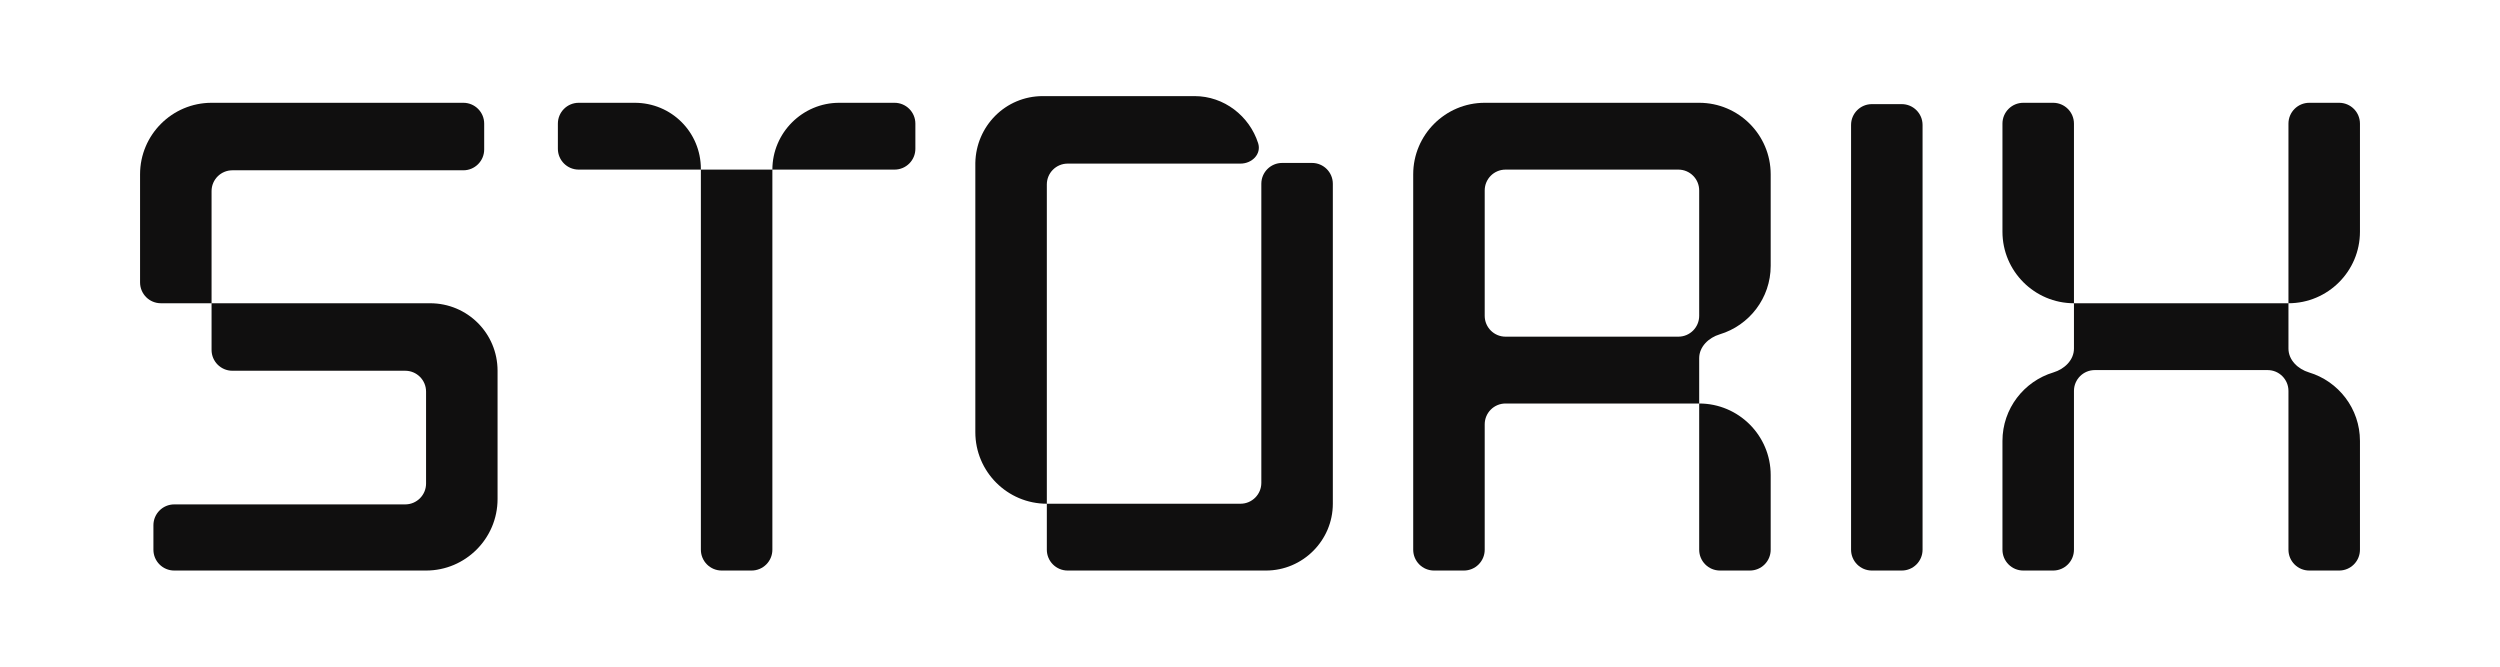
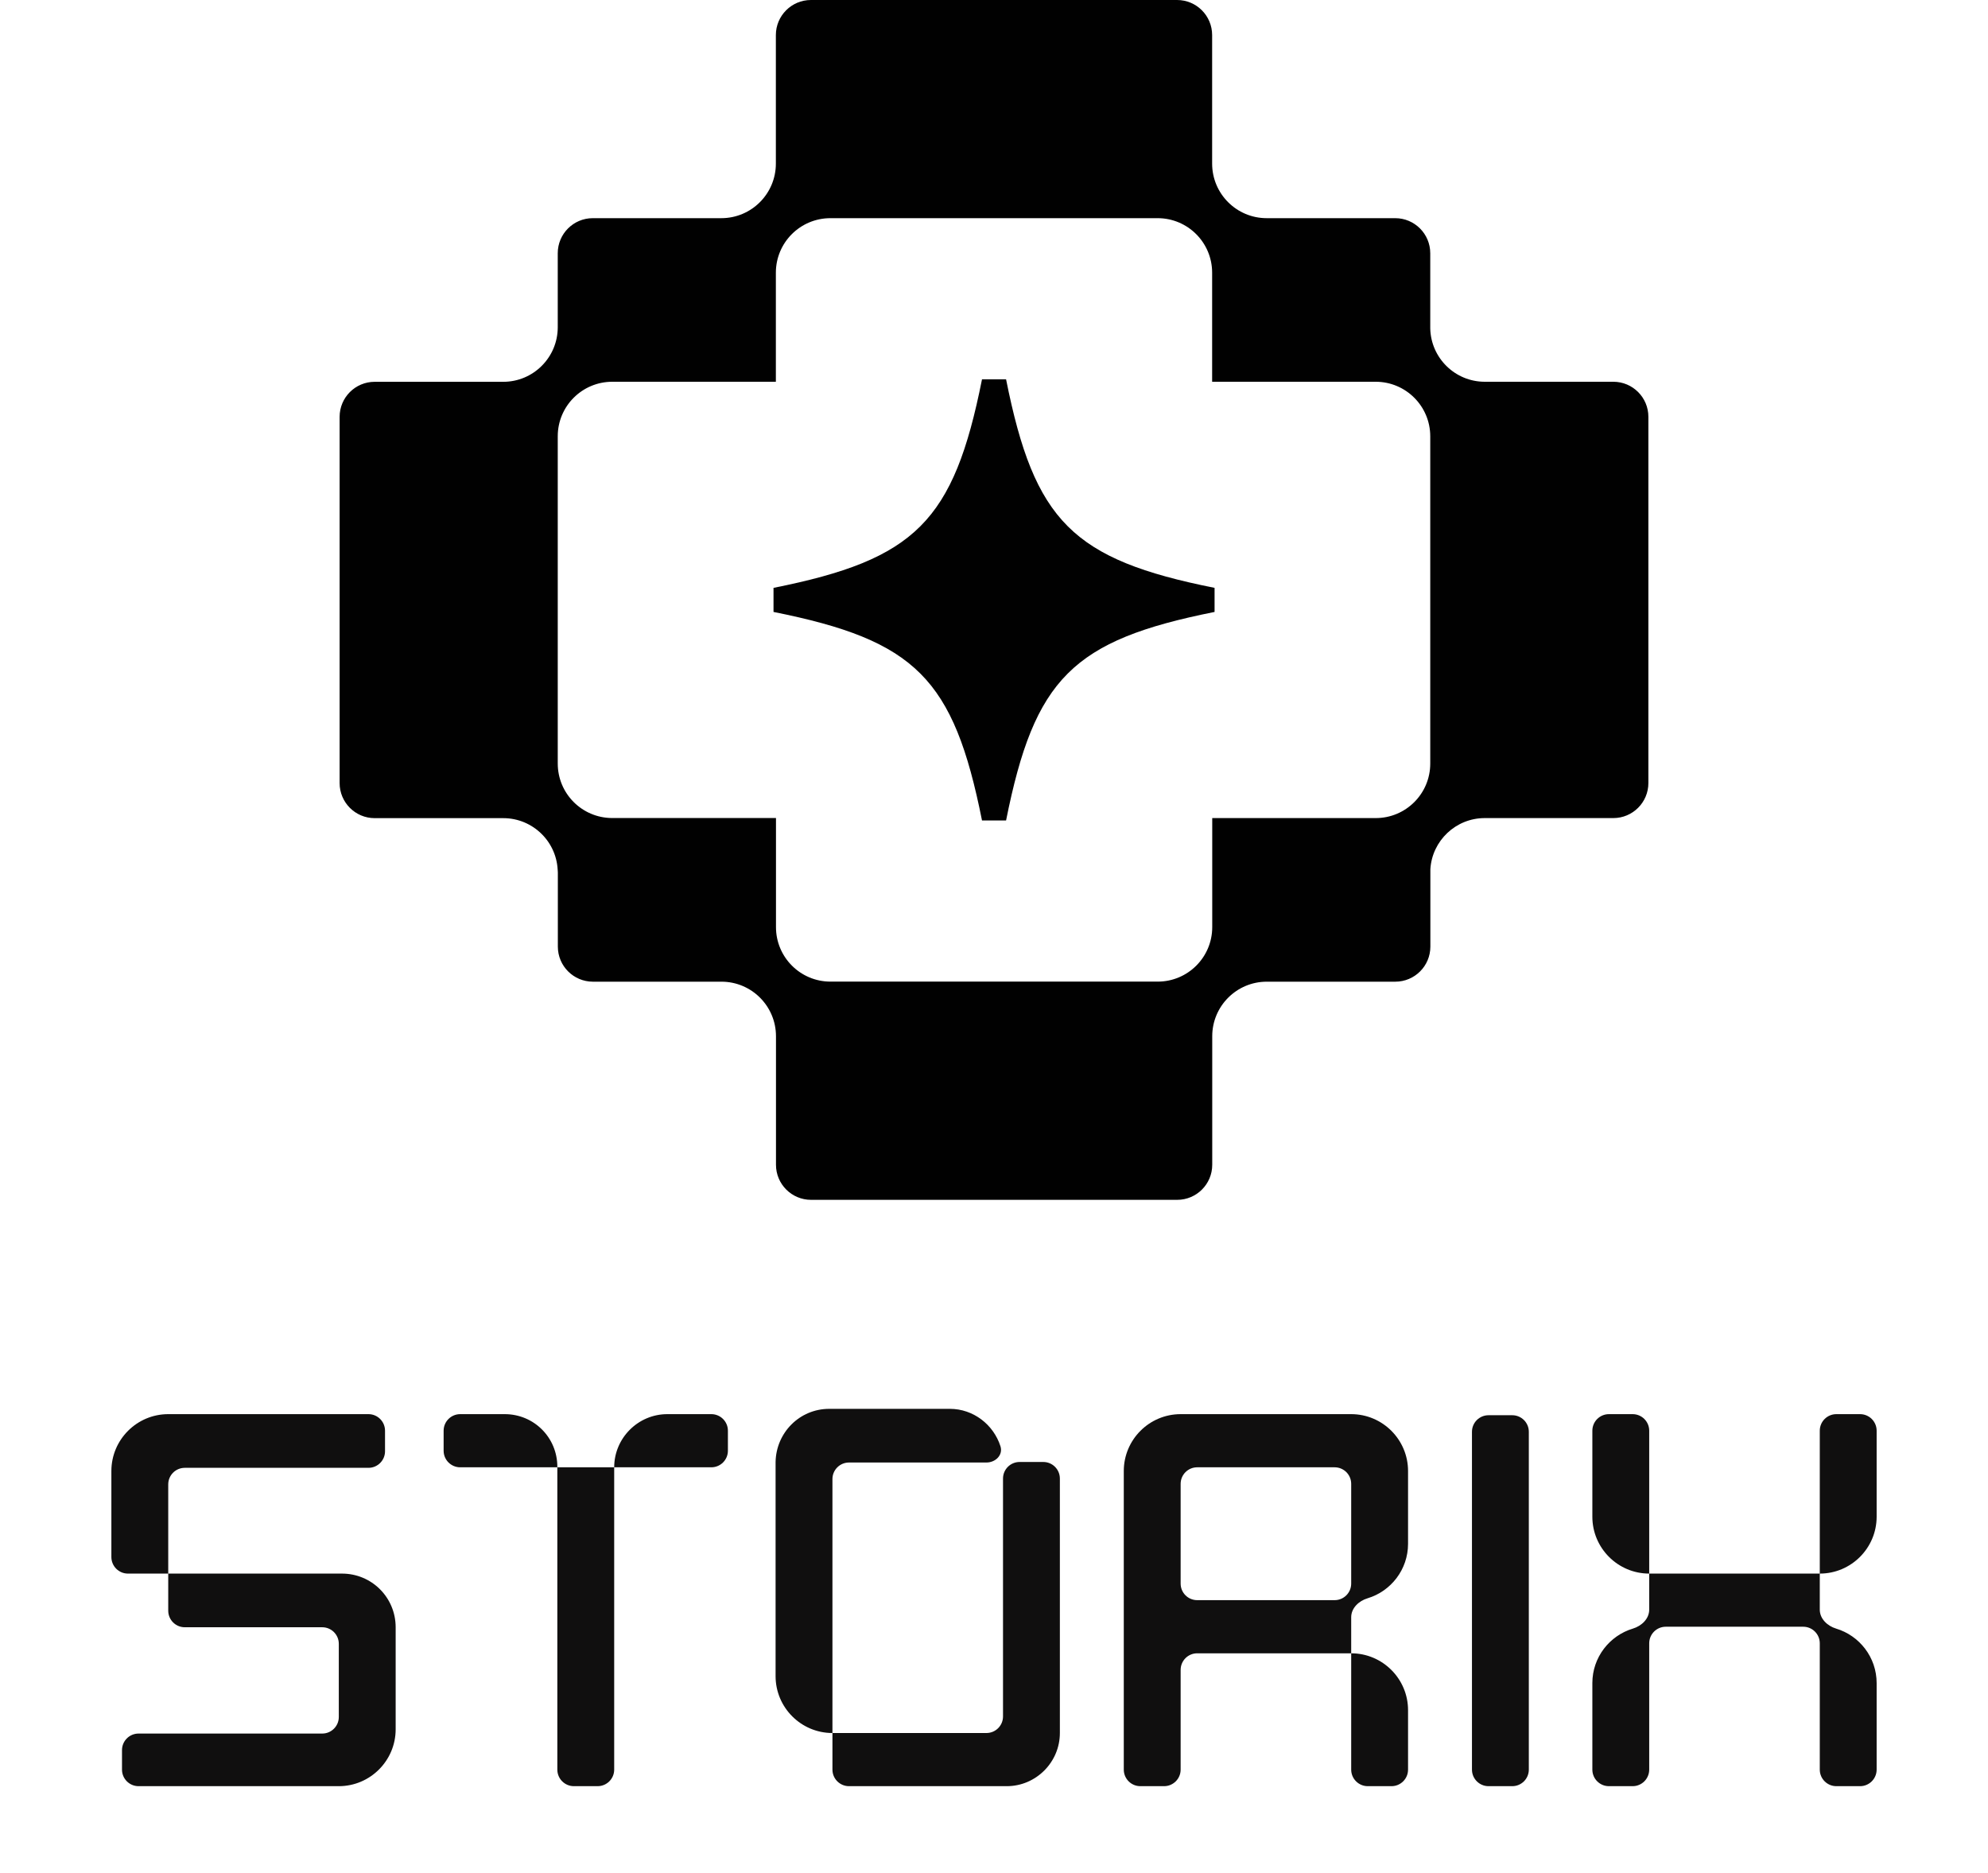
- <svg xmlns="http://www.w3.org/2000/svg" width="120" height="32" viewBox="0 0 120 32" fill="none">
-   <path d="M22.241 4.934C22.793 4.934 23.241 5.382 23.241 5.934V7.174C23.241 7.726 22.793 8.174 22.241 8.174H11.155C10.602 8.174 10.155 8.621 10.155 9.174V14.556H7.723C7.17 14.556 6.723 14.109 6.723 13.556V8.366C6.723 6.474 8.262 4.934 10.155 4.934H22.241ZM10.155 14.556H20.643C22.439 14.556 23.883 16 23.883 17.796V23.954C23.883 25.847 22.343 27.386 20.451 27.386H8.364C7.812 27.386 7.364 26.939 7.364 26.386V25.211C7.364 24.659 7.812 24.211 8.364 24.211H19.451C20.003 24.211 20.451 23.763 20.451 23.211V18.796C20.451 18.244 20.003 17.796 19.451 17.796H11.155C10.602 17.796 10.155 17.348 10.155 16.796V14.556Z" fill="#100F0F" />
-   <path d="M26.778 5.934C26.778 5.382 27.226 4.934 27.778 4.934H30.467C32.231 4.934 33.642 6.345 33.642 8.109V8.141H27.778C27.226 8.141 26.778 7.694 26.778 7.141V5.934ZM37.074 8.141C37.074 6.377 38.517 4.934 40.281 4.934H42.938C43.49 4.934 43.938 5.382 43.938 5.934V7.141C43.938 7.694 43.49 8.141 42.938 8.141H37.074ZM34.642 27.386C34.09 27.386 33.642 26.939 33.642 26.386V8.141H37.074V26.386C37.074 26.939 36.626 27.386 36.074 27.386H34.642Z" fill="#100F0F" />
-   <path d="M60.389 6.869C60.559 7.394 60.096 7.853 59.544 7.853H51.248C50.696 7.853 50.248 8.301 50.248 8.853V24.179C48.355 24.179 46.816 22.639 46.816 20.747V7.821C46.848 6.057 48.259 4.613 50.055 4.613H57.336C58.759 4.613 59.972 5.572 60.389 6.869ZM60.544 8.821C60.544 8.268 60.992 7.821 61.544 7.821H62.976C63.528 7.821 63.976 8.268 63.976 8.821V24.179C63.976 25.943 62.532 27.386 60.768 27.386H51.248C50.696 27.386 50.248 26.939 50.248 26.386V24.179H59.544C60.096 24.179 60.544 23.731 60.544 23.179V8.821Z" fill="#100F0F" />
-   <path d="M84.993 8.366V12.76C84.993 14.31 83.961 15.623 82.547 16.048C82.019 16.207 81.561 16.64 81.561 17.192V19.368H72.266C71.713 19.368 71.266 19.815 71.266 20.368V26.386C71.266 26.939 70.818 27.386 70.266 27.386H68.834C68.281 27.386 67.834 26.939 67.834 26.386V8.366C67.834 6.474 69.373 4.934 71.266 4.934H81.561C83.454 4.934 84.993 6.474 84.993 8.366ZM72.266 8.141C71.713 8.141 71.266 8.589 71.266 9.141V15.16C71.266 15.712 71.713 16.16 72.266 16.16H80.561C81.114 16.16 81.561 15.712 81.561 15.16V9.141C81.561 8.589 81.114 8.141 80.561 8.141H72.266ZM84.993 22.8V26.386C84.993 26.939 84.546 27.386 83.993 27.386H82.561C82.009 27.386 81.561 26.939 81.561 26.386V19.368C83.454 19.368 84.993 20.907 84.993 22.8Z" fill="#100F0F" />
-   <path d="M89.851 27.386C89.299 27.386 88.851 26.939 88.851 26.386V5.998C88.851 5.446 89.299 4.998 89.851 4.998H91.283C91.835 4.998 92.283 5.446 92.283 5.998V26.386C92.283 26.939 91.835 27.386 91.283 27.386H89.851Z" fill="#100F0F" />
-   <path d="M96.118 11.124V5.934C96.118 5.382 96.566 4.934 97.118 4.934H98.55C99.102 4.934 99.55 5.382 99.55 5.934V14.556C97.658 14.556 96.118 13.017 96.118 11.124ZM112.278 4.934C112.83 4.934 113.278 5.382 113.278 5.934V11.124C113.278 13.017 111.738 14.556 109.846 14.556V5.934C109.846 5.382 110.294 4.934 110.846 4.934H112.278ZM98.564 17.876C99.093 17.717 99.55 17.284 99.55 16.732V14.556H109.846V16.732C109.846 17.284 110.303 17.717 110.832 17.876C112.245 18.301 113.278 19.614 113.278 21.164V26.386C113.278 26.939 112.83 27.386 112.278 27.386H110.846C110.294 27.386 109.846 26.939 109.846 26.386V18.764C109.846 18.212 109.398 17.764 108.846 17.764H100.55C99.998 17.764 99.55 18.212 99.55 18.764V26.386C99.55 26.939 99.102 27.386 98.55 27.386H97.118C96.566 27.386 96.118 26.939 96.118 26.386V21.164C96.118 19.614 97.151 18.301 98.564 17.876Z" fill="#100F0F" />
+ <svg xmlns="http://www.w3.org/2000/svg" width="120" height="113" viewBox="0 0 120 113" fill="none">
+   <path d="M89.623 23.04C87.829 23.04 86.369 21.6 86.333 19.815V15.283C86.333 14.116 85.387 13.167 84.217 13.167H76.46C74.643 13.167 73.167 11.694 73.167 9.873V2.116C73.167 0.949 72.221 0 71.05 0H48.95C47.783 0 46.833 0.946 46.833 2.116V9.873C46.833 11.691 45.361 13.167 43.54 13.167H35.783C34.616 13.167 33.667 14.113 33.667 15.283V19.818C33.667 19.796 33.667 19.773 33.667 19.75C33.667 21.567 32.194 23.043 30.377 23.043H22.616C21.449 23.043 20.5 23.989 20.5 25.16V47.26C20.5 48.427 21.446 49.377 22.616 49.377H30.377C32.194 49.377 33.667 50.849 33.667 52.667C33.667 52.595 33.667 52.527 33.673 52.455V57.13C33.673 58.297 34.619 59.247 35.79 59.247H43.547C45.364 59.247 46.84 60.719 46.84 62.54V70.297C46.84 71.464 47.786 72.413 48.956 72.413H71.057C72.224 72.413 73.173 71.467 73.173 70.297V62.54C73.173 60.723 74.646 59.247 76.466 59.247H84.223C85.391 59.247 86.34 58.301 86.34 57.13V52.455C86.447 50.736 87.878 49.373 89.623 49.373H97.384C98.551 49.373 99.5 48.427 99.5 47.257V25.157C99.5 23.989 98.554 23.04 97.384 23.04H89.623ZM73.173 49.37V55.953C73.173 57.771 71.701 59.243 69.88 59.243H50.13C48.313 59.243 46.84 57.771 46.84 55.953V49.37H36.928C35.123 49.354 33.667 47.888 33.667 46.08V26.33C33.667 24.513 35.139 23.04 36.96 23.04C36.947 23.04 36.937 23.04 36.924 23.04H46.833V16.457C46.833 14.639 48.306 13.167 50.127 13.167H69.877C71.694 13.167 73.167 14.639 73.167 16.457V23.04H83.04C84.857 23.04 86.333 24.513 86.333 26.333V46.083C86.333 47.901 84.861 49.373 83.04 49.373H73.173V49.37Z" fill="#010101" />
+   <path d="M73.314 36.932C64.741 38.645 62.443 40.944 60.729 49.517H59.276C57.563 40.944 55.264 38.645 46.691 36.932V35.479C55.264 33.766 57.563 31.467 59.276 22.894H60.729C62.443 31.467 64.741 33.766 73.314 35.479V36.932Z" fill="#010101" />
+   <path d="M22.241 85.347C22.793 85.347 23.241 85.795 23.241 86.347V87.587C23.241 88.139 22.793 88.587 22.241 88.587H11.155C10.602 88.587 10.155 89.035 10.155 89.587V94.97H7.723C7.17 94.97 6.723 94.522 6.723 93.97V88.779C6.723 86.887 8.262 85.347 10.155 85.347H22.241ZM10.155 94.97H20.643C22.439 94.97 23.883 96.413 23.883 98.209V104.368C23.883 106.26 22.343 107.8 20.451 107.8H8.364C7.812 107.8 7.364 107.352 7.364 106.8V105.624C7.364 105.072 7.812 104.624 8.364 104.624H19.451C20.003 104.624 20.451 104.176 20.451 103.624V99.209C20.451 98.657 20.003 98.209 19.451 98.209H11.155C10.602 98.209 10.155 97.761 10.155 97.209V94.97Z" fill="#100F0F" />
+   <path d="M26.778 86.347C26.778 85.795 27.226 85.347 27.778 85.347H30.467C32.231 85.347 33.642 86.759 33.642 88.523V88.555H27.778C27.226 88.555 26.778 88.107 26.778 87.555V86.347ZM37.074 88.555C37.074 86.791 38.517 85.347 40.281 85.347H42.938C43.49 85.347 43.938 85.795 43.938 86.347V87.555C43.938 88.107 43.49 88.555 42.938 88.555H37.074ZM34.642 107.8C34.09 107.8 33.642 107.352 33.642 106.8V88.555H37.074V106.8C37.074 107.352 36.626 107.8 36.074 107.8H34.642Z" fill="#100F0F" />
+   <path d="M60.389 87.282C60.559 87.808 60.096 88.266 59.544 88.266H51.248C50.696 88.266 50.248 88.714 50.248 89.266V104.592C48.355 104.592 46.816 103.053 46.816 101.16V88.234C46.848 86.47 48.259 85.027 50.055 85.027H57.336C58.759 85.027 59.972 85.986 60.389 87.282ZM60.544 89.234C60.544 88.682 60.992 88.234 61.544 88.234H62.976C63.528 88.234 63.976 88.682 63.976 89.234V104.592C63.976 106.356 62.532 107.8 60.768 107.8H51.248C50.696 107.8 50.248 107.352 50.248 106.8V104.592H59.544C60.096 104.592 60.544 104.144 60.544 103.592V89.234Z" fill="#100F0F" />
+   <path d="M84.993 88.779V93.174C84.993 94.723 83.961 96.037 82.547 96.461C82.019 96.62 81.561 97.053 81.561 97.606V99.781H72.266C71.713 99.781 71.266 100.229 71.266 100.781V106.8C71.266 107.352 70.818 107.8 70.266 107.8H68.834C68.281 107.8 67.834 107.352 67.834 106.8V88.779C67.834 86.887 69.373 85.347 71.266 85.347H81.561C83.454 85.347 84.993 86.887 84.993 88.779ZM72.266 88.555C71.713 88.555 71.266 89.002 71.266 89.555V95.573C71.266 96.126 71.713 96.573 72.266 96.573H80.561C81.114 96.573 81.561 96.126 81.561 95.573V89.555C81.561 89.002 81.114 88.555 80.561 88.555H72.266ZM84.993 103.213V106.8C84.993 107.352 84.546 107.8 83.993 107.8H82.561C82.009 107.8 81.561 107.352 81.561 106.8V99.781C83.454 99.781 84.993 101.32 84.993 103.213Z" fill="#100F0F" />
+   <path d="M89.851 107.8C89.299 107.8 88.851 107.352 88.851 106.8V86.412C88.851 85.859 89.299 85.412 89.851 85.412H91.283C91.835 85.412 92.283 85.859 92.283 86.412V106.8C92.283 107.352 91.835 107.8 91.283 107.8H89.851Z" fill="#100F0F" />
+   <path d="M96.118 91.538V86.347C96.118 85.795 96.566 85.347 97.118 85.347H98.55C99.102 85.347 99.55 85.795 99.55 86.347V94.97C97.658 94.97 96.118 93.43 96.118 91.538ZM112.278 85.347C112.83 85.347 113.278 85.795 113.278 86.347V91.538C113.278 93.43 111.738 94.97 109.846 94.97V86.347C109.846 85.795 110.294 85.347 110.846 85.347H112.278ZM98.564 98.29C99.093 98.13 99.55 97.697 99.55 97.145V94.97H109.846V97.145C109.846 97.697 110.303 98.13 110.832 98.29C112.245 98.714 113.278 100.027 113.278 101.577V106.8C113.278 107.352 112.83 107.8 112.278 107.8H110.846C110.294 107.8 109.846 107.352 109.846 106.8V99.177C109.846 98.625 109.398 98.177 108.846 98.177H100.55C99.998 98.177 99.55 98.625 99.55 99.177V106.8C99.55 107.352 99.102 107.8 98.55 107.8H97.118C96.566 107.8 96.118 107.352 96.118 106.8V101.577C96.118 100.027 97.151 98.714 98.564 98.29Z" fill="#100F0F" />
</svg>
